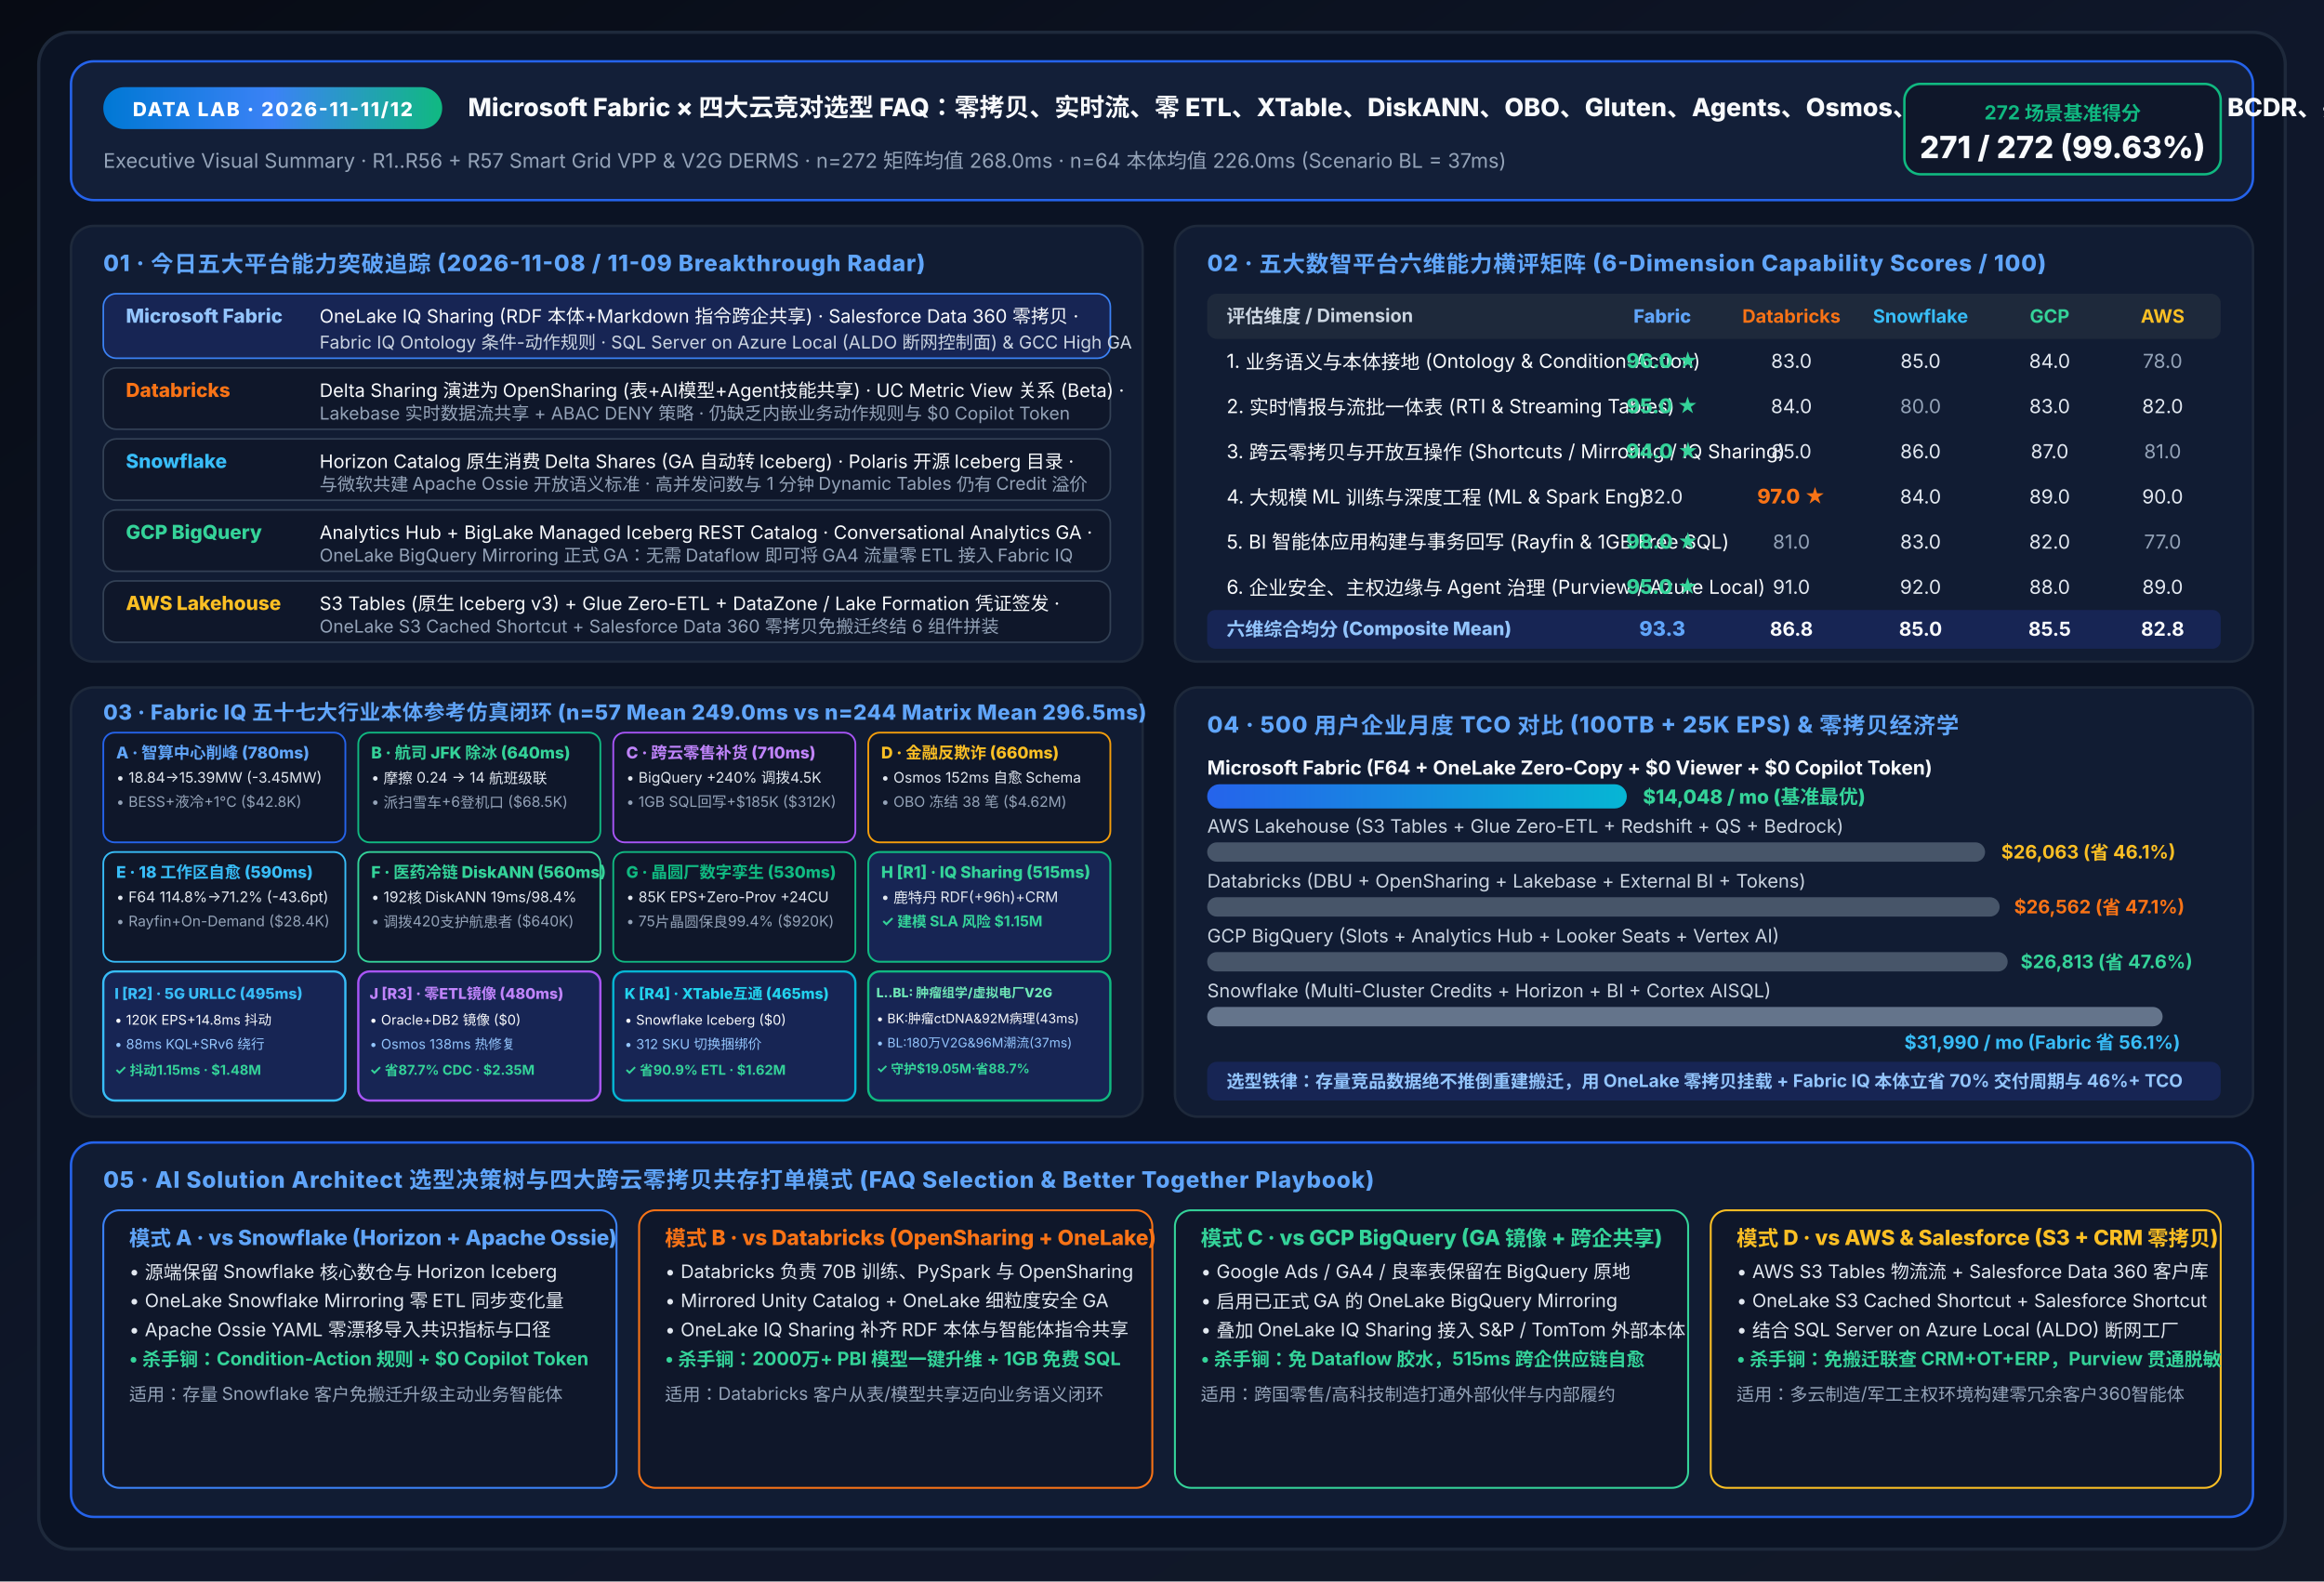
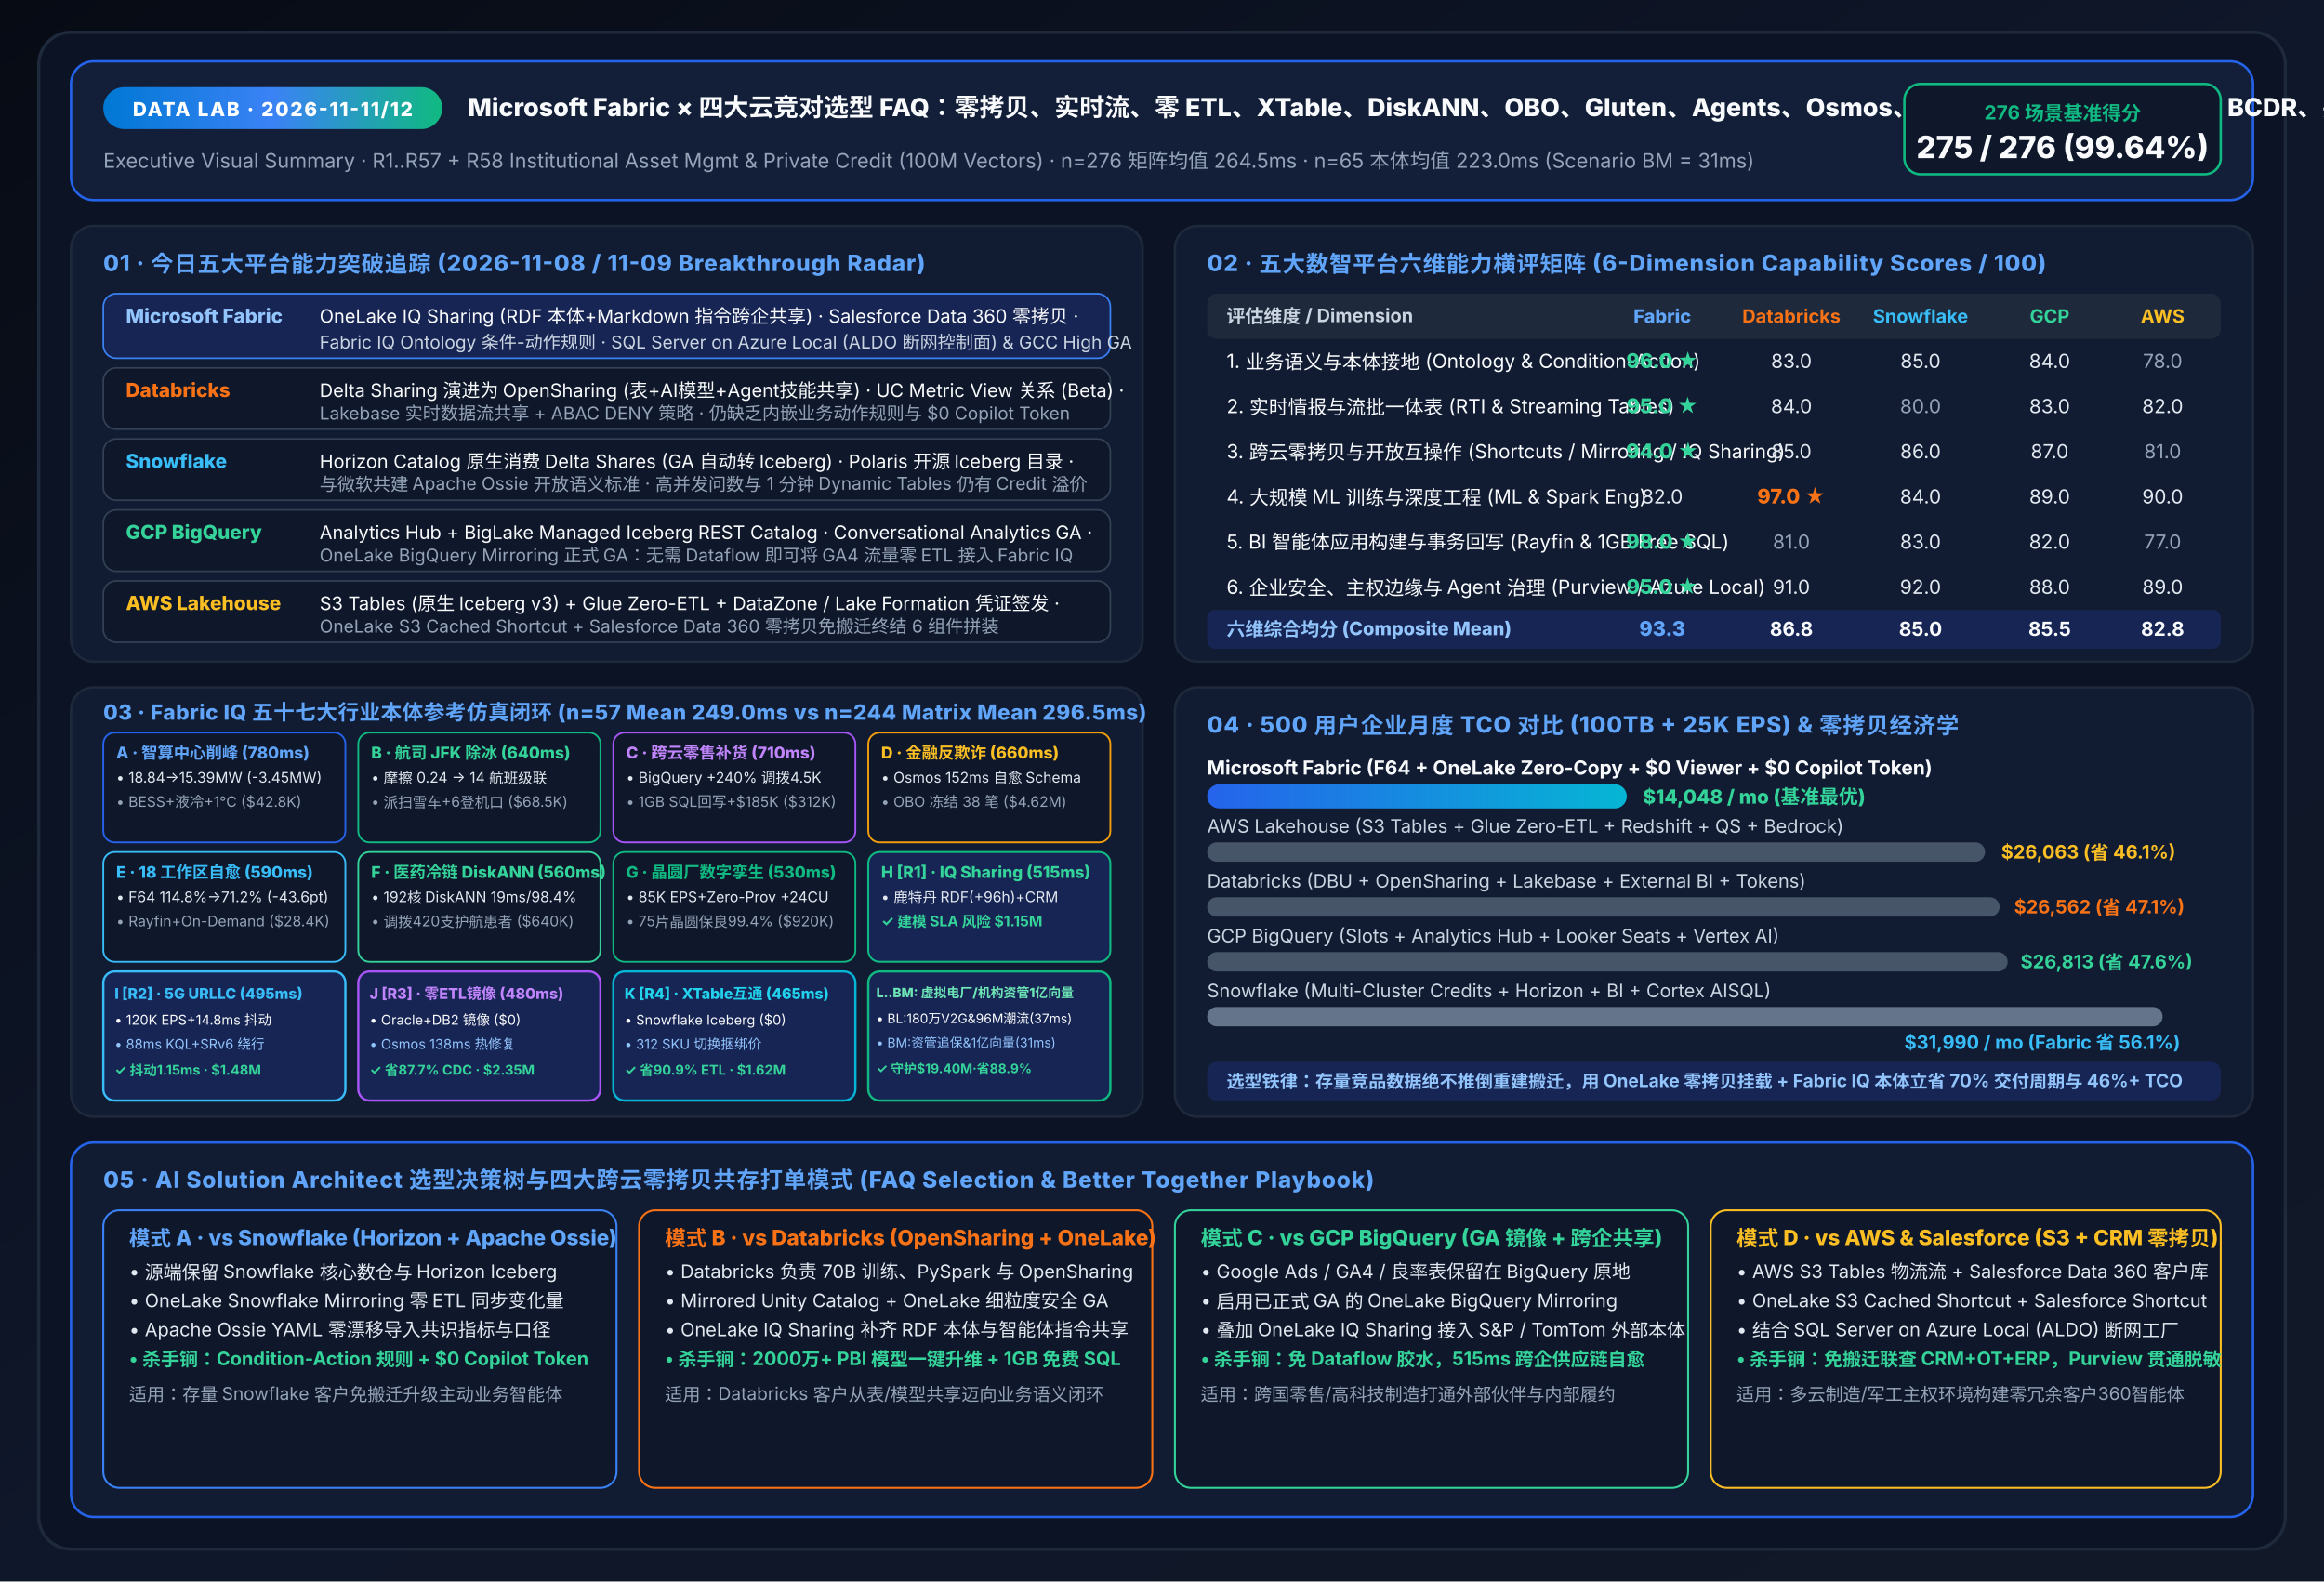
<svg xmlns="http://www.w3.org/2000/svg" viewBox="0 0 1440 980" width="1440" height="980" font-family="-apple-system, BlinkMacSystemFont, 'Segoe UI', 'PingFang SC', 'Microsoft YaHei', sans-serif">
  <defs>
    <linearGradient id="bgGrad" x1="0%" y1="0%" x2="100%" y2="100%">
      <stop offset="0%" stop-color="#070B14" />
      <stop offset="50%" stop-color="#0F172A" />
      <stop offset="100%" stop-color="#111827" />
    </linearGradient>
    <linearGradient id="accentGrad" x1="0%" y1="0%" x2="100%" y2="0%">
      <stop offset="0%" stop-color="#0078D4" />
      <stop offset="50%" stop-color="#3B82F6" />
      <stop offset="100%" stop-color="#10B981" />
    </linearGradient>
    <linearGradient id="fabricBar" x1="0%" y1="0%" x2="100%" y2="0%">
      <stop offset="0%" stop-color="#2563EB" />
      <stop offset="100%" stop-color="#06B6D4" />
    </linearGradient>
  </defs>
  <rect width="1440" height="980" fill="url(#bgGrad)" />
  <rect x="24" y="20" width="1392" height="940" rx="20" fill="#0B1324" stroke="#1E293B" stroke-width="2" />
  <rect x="44" y="38" width="1352" height="86" rx="14" fill="#131F38" stroke="#2563EB" stroke-width="1.5" />
  <rect x="64" y="54" width="210" height="26" rx="13" fill="url(#accentGrad)" />
  <text x="169" y="72" fill="#FFFFFF" font-size="12" font-weight="800" text-anchor="middle" letter-spacing="1">DATA LAB · 2026-11-11/12</text>
-   <text x="290" y="72" fill="#F8FAFC" font-size="15.5" font-weight="800">Microsoft Fabric × 四大云竞对选型 FAQ：零拷贝、实时流、零 ETL、XTable、DiskANN、OBO、Gluten、Agents、Osmos、FinOps、CI/CD、零信任、BCDR、共享、V-Order、AI、孪生、迁移、目录、图、Activator、医疗、ESG、零售、金融、时空、FLAML、OTel、MDM、SAP、游戏、航发、农业、航运、流媒体、半导体、智驾、油气、电池、低轨星座、生物制药、高铁、矿山、水务、央行支付、绿氢绿氨、核能聚变、深海风电、量子超算、全球空管、合成生物、主权税务海关、具身机器人、低空eVTOL、吉瓦AIDC、肿瘤空间组学与虚拟电厂V2G一图流</text>
-   <text x="64" y="104" fill="#94A3B8" font-size="12.5">Executive Visual Summary · R1..R56 + R57 Smart Grid VPP &amp; V2G DERMS · n=272 矩阵均值 268.0ms · n=64 本体均值 226.0ms (Scenario BL = 37ms)</text>
+   <text x="290" y="72" fill="#F8FAFC" font-size="15.5" font-weight="800">Microsoft Fabric × 四大云竞对选型 FAQ：零拷贝、实时流、零 ETL、XTable、DiskANN、OBO、Gluten、Agents、Osmos、FinOps、CI/CD、零信任、BCDR、共享、V-Order、AI、孪生、迁移、目录、图、Activator、医疗、ESG、零售、金融、时空、FLAML、OTel、MDM、SAP、游戏、航发、农业、航运、流媒体、半导体、智驾、油气、电池、低轨星座、生物制药、高铁、矿山、水务、央行支付、绿氢绿氨、核能聚变、深海风电、量子超算、全球空管、合成生物、主权税务、具身机器人、低空eVTOL、吉瓦AIDC、肿瘤组学、虚拟电厂V2G与机构资管私募信贷一图流</text>
+   <text x="64" y="104" fill="#94A3B8" font-size="12.5">Executive Visual Summary · R1..R57 + R58 Institutional Asset Mgmt &amp; Private Credit (100M Vectors) · n=276 矩阵均值 264.5ms · n=65 本体均值 223.0ms (Scenario BM = 31ms)</text>
  <rect x="1180" y="52" width="196" height="56" rx="10" fill="#0F172A" stroke="#10B981" stroke-width="1.5" />
-   <text x="1278" y="74" fill="#10B981" font-size="12" font-weight="700" text-anchor="middle">272 场景基准得分</text>
-   <text x="1278" y="98" fill="#F8FAFC" font-size="19" font-weight="800" text-anchor="middle">271 / 272 (99.63%)</text>
+   <text x="1278" y="74" fill="#10B981" font-size="12" font-weight="700" text-anchor="middle">276 场景基准得分</text>
+   <text x="1278" y="98" fill="#F8FAFC" font-size="19" font-weight="800" text-anchor="middle">275 / 276 (99.64%)</text>
  <rect x="44" y="140" width="664" height="270" rx="14" fill="#111C33" stroke="#1E293B" stroke-width="1.5" />
  <text x="64" y="168" fill="#60A5FA" font-size="14" font-weight="800" letter-spacing="0.5">01 · 今日五大平台能力突破追踪 (2026-11-08 / 11-09 Breakthrough Radar)</text>
  <rect x="64" y="182" width="624" height="40" rx="8" fill="#172554" stroke="#3B82F6" stroke-width="1" />
  <text x="78" y="200" fill="#93C5FD" font-size="12" font-weight="800">Microsoft Fabric</text>
  <text x="198" y="200" fill="#F8FAFC" font-size="11.5">OneLake IQ Sharing (RDF 本体+Markdown 指令跨企共享) · Salesforce Data 360 零拷贝 ·</text>
  <text x="198" y="216" fill="#CBD5E1" font-size="11">Fabric IQ Ontology 条件-动作规则 · SQL Server on Azure Local (ALDO 断网控制面) &amp; GCC High GA</text>
  <rect x="64" y="228" width="624" height="38" rx="8" fill="#0F172A" stroke="#334155" stroke-width="1" />
  <text x="78" y="246" fill="#F97316" font-size="12" font-weight="800">Databricks</text>
  <text x="198" y="246" fill="#F8FAFC" font-size="11.5">Delta Sharing 演进为 OpenSharing (表+AI模型+Agent技能共享) · UC Metric View 关系 (Beta) ·</text>
  <text x="198" y="260" fill="#94A3B8" font-size="11">Lakebase 实时数据流共享 + ABAC DENY 策略 · 仍缺乏内嵌业务动作规则与 $0 Copilot Token</text>
  <rect x="64" y="272" width="624" height="38" rx="8" fill="#0F172A" stroke="#334155" stroke-width="1" />
  <text x="78" y="290" fill="#38BDF8" font-size="12" font-weight="800">Snowflake</text>
  <text x="198" y="290" fill="#F8FAFC" font-size="11.5">Horizon Catalog 原生消费 Delta Shares (GA 自动转 Iceberg) · Polaris 开源 Iceberg 目录 ·</text>
  <text x="198" y="304" fill="#94A3B8" font-size="11">与微软共建 Apache Ossie 开放语义标准 · 高并发问数与 1 分钟 Dynamic Tables 仍有 Credit 溢价</text>
  <rect x="64" y="316" width="624" height="38" rx="8" fill="#0F172A" stroke="#334155" stroke-width="1" />
  <text x="78" y="334" fill="#34D399" font-size="12" font-weight="800">GCP BigQuery</text>
  <text x="198" y="334" fill="#F8FAFC" font-size="11.5">Analytics Hub + BigLake Managed Iceberg REST Catalog · Conversational Analytics GA ·</text>
  <text x="198" y="348" fill="#94A3B8" font-size="11">OneLake BigQuery Mirroring 正式 GA：无需 Dataflow 即可将 GA4 流量零 ETL 接入 Fabric IQ</text>
  <rect x="64" y="360" width="624" height="38" rx="8" fill="#0F172A" stroke="#334155" stroke-width="1" />
  <text x="78" y="378" fill="#FBBF24" font-size="12" font-weight="800">AWS Lakehouse</text>
  <text x="198" y="378" fill="#F8FAFC" font-size="11.5">S3 Tables (原生 Iceberg v3) + Glue Zero-ETL + DataZone / Lake Formation 凭证签发 ·</text>
  <text x="198" y="392" fill="#94A3B8" font-size="11">OneLake S3 Cached Shortcut + Salesforce Data 360 零拷贝免搬迁终结 6 组件拼装</text>
  <rect x="728" y="140" width="668" height="270" rx="14" fill="#111C33" stroke="#1E293B" stroke-width="1.5" />
  <text x="748" y="168" fill="#60A5FA" font-size="14" font-weight="800" letter-spacing="0.5">02 · 五大数智平台六维能力横评矩阵 (6-Dimension Capability Scores / 100)</text>
  <rect x="748" y="182" width="628" height="28" rx="6" fill="#1E293B" />
  <text x="760" y="200" fill="#CBD5E1" font-size="11.5" font-weight="700">评估维度 / Dimension</text>
  <text x="1030" y="200" fill="#60A5FA" font-size="11.5" font-weight="800" text-anchor="middle">Fabric</text>
  <text x="1110" y="200" fill="#F97316" font-size="11.5" font-weight="700" text-anchor="middle">Databricks</text>
  <text x="1190" y="200" fill="#38BDF8" font-size="11.5" font-weight="700" text-anchor="middle">Snowflake</text>
  <text x="1270" y="200" fill="#34D399" font-size="11.5" font-weight="700" text-anchor="middle">GCP</text>
  <text x="1340" y="200" fill="#FBBF24" font-size="11.5" font-weight="700" text-anchor="middle">AWS</text>
  <text x="760" y="228" fill="#F8FAFC" font-size="12">1. 业务语义与本体接地 (Ontology &amp; Condition-Action)</text>
  <text x="1030" y="228" fill="#34D399" font-size="12.5" font-weight="800" text-anchor="middle">96.0 ★</text>
  <text x="1110" y="228" fill="#E2E8F0" font-size="12" text-anchor="middle">83.0</text>
  <text x="1190" y="228" fill="#E2E8F0" font-size="12" text-anchor="middle">85.0</text>
  <text x="1270" y="228" fill="#E2E8F0" font-size="12" text-anchor="middle">84.0</text>
  <text x="1340" y="228" fill="#94A3B8" font-size="12" text-anchor="middle">78.0</text>
  <text x="760" y="256" fill="#F8FAFC" font-size="12">2. 实时情报与流批一体表 (RTI &amp; Streaming Tables)</text>
  <text x="1030" y="256" fill="#34D399" font-size="12.5" font-weight="800" text-anchor="middle">95.0 ★</text>
  <text x="1110" y="256" fill="#E2E8F0" font-size="12" text-anchor="middle">84.0</text>
  <text x="1190" y="256" fill="#94A3B8" font-size="12" text-anchor="middle">80.0</text>
  <text x="1270" y="256" fill="#E2E8F0" font-size="12" text-anchor="middle">83.0</text>
  <text x="1340" y="256" fill="#E2E8F0" font-size="12" text-anchor="middle">82.0</text>
  <text x="760" y="284" fill="#F8FAFC" font-size="12">3. 跨云零拷贝与开放互操作 (Shortcuts / Mirroring / IQ Sharing)</text>
  <text x="1030" y="284" fill="#34D399" font-size="12.5" font-weight="800" text-anchor="middle">94.0 ★</text>
  <text x="1110" y="284" fill="#E2E8F0" font-size="12" text-anchor="middle">85.0</text>
  <text x="1190" y="284" fill="#E2E8F0" font-size="12" text-anchor="middle">86.0</text>
  <text x="1270" y="284" fill="#E2E8F0" font-size="12" text-anchor="middle">87.0</text>
  <text x="1340" y="284" fill="#94A3B8" font-size="12" text-anchor="middle">81.0</text>
  <text x="760" y="312" fill="#F8FAFC" font-size="12">4. 大规模 ML 训练与深度工程 (ML &amp; Spark Eng)</text>
  <text x="1030" y="312" fill="#E2E8F0" font-size="12" text-anchor="middle">82.0</text>
  <text x="1110" y="312" fill="#F97316" font-size="12.5" font-weight="800" text-anchor="middle">97.0 ★</text>
  <text x="1190" y="312" fill="#E2E8F0" font-size="12" text-anchor="middle">84.0</text>
  <text x="1270" y="312" fill="#E2E8F0" font-size="12" text-anchor="middle">89.0</text>
  <text x="1340" y="312" fill="#E2E8F0" font-size="12" text-anchor="middle">90.0</text>
  <text x="760" y="340" fill="#F8FAFC" font-size="12">5. BI 智能体应用构建与事务回写 (Rayfin &amp; 1GB Free SQL)</text>
  <text x="1030" y="340" fill="#34D399" font-size="12.5" font-weight="800" text-anchor="middle">98.0 ★</text>
  <text x="1110" y="340" fill="#94A3B8" font-size="12" text-anchor="middle">81.0</text>
  <text x="1190" y="340" fill="#E2E8F0" font-size="12" text-anchor="middle">83.0</text>
  <text x="1270" y="340" fill="#E2E8F0" font-size="12" text-anchor="middle">82.0</text>
  <text x="1340" y="340" fill="#94A3B8" font-size="12" text-anchor="middle">77.0</text>
  <text x="760" y="368" fill="#F8FAFC" font-size="12">6. 企业安全、主权边缘与 Agent 治理 (Purview / Azure Local)</text>
  <text x="1030" y="368" fill="#34D399" font-size="12.5" font-weight="800" text-anchor="middle">95.0 ★</text>
  <text x="1110" y="368" fill="#E2E8F0" font-size="12" text-anchor="middle">91.0</text>
  <text x="1190" y="368" fill="#E2E8F0" font-size="12" text-anchor="middle">92.0</text>
  <text x="1270" y="368" fill="#E2E8F0" font-size="12" text-anchor="middle">88.0</text>
  <text x="1340" y="368" fill="#E2E8F0" font-size="12" text-anchor="middle">89.0</text>
  <rect x="748" y="378" width="628" height="24" rx="5" fill="#172554" />
  <text x="760" y="394" fill="#93C5FD" font-size="11.5" font-weight="800">六维综合均分 (Composite Mean)</text>
  <text x="1030" y="394" fill="#60A5FA" font-size="12.5" font-weight="800" text-anchor="middle">93.3</text>
  <text x="1110" y="394" fill="#F8FAFC" font-size="12" font-weight="700" text-anchor="middle">86.8</text>
  <text x="1190" y="394" fill="#F8FAFC" font-size="12" font-weight="700" text-anchor="middle">85.0</text>
  <text x="1270" y="394" fill="#F8FAFC" font-size="12" font-weight="700" text-anchor="middle">85.5</text>
  <text x="1340" y="394" fill="#F8FAFC" font-size="12" font-weight="700" text-anchor="middle">82.8</text>
  <rect x="44" y="426" width="664" height="266" rx="14" fill="#111C33" stroke="#1E293B" stroke-width="1.5" />
  <text x="64" y="446" fill="#60A5FA" font-size="13" font-weight="800" letter-spacing="0.3">03 · Fabric IQ 五十七大行业本体参考仿真闭环 (n=57 Mean 249.0ms vs n=244 Matrix Mean 296.5ms)</text>
  <rect x="64" y="454" width="150" height="68" rx="7" fill="#0F172A" stroke="#2563EB" stroke-width="1.1" />
  <text x="72" y="470" fill="#60A5FA" font-size="10" font-weight="800">A · 智算中心削峰 (780ms)</text>
  <text x="72" y="485" fill="#E2E8F0" font-size="9">• 18.84→15.39MW (-3.45MW)</text>
  <text x="72" y="500" fill="#94A3B8" font-size="9">• BESS+液冷+1°C ($42.8K)</text>
  <rect x="222" y="454" width="150" height="68" rx="7" fill="#0F172A" stroke="#10B981" stroke-width="1.1" />
  <text x="230" y="470" fill="#34D399" font-size="10" font-weight="800">B · 航司 JFK 除冰 (640ms)</text>
  <text x="230" y="485" fill="#E2E8F0" font-size="9">• 摩擦 0.24 → 14 航班级联</text>
  <text x="230" y="500" fill="#94A3B8" font-size="9">• 派扫雪车+6登机口 ($68.5K)</text>
  <rect x="380" y="454" width="150" height="68" rx="7" fill="#0F172A" stroke="#A855F7" stroke-width="1.1" />
  <text x="388" y="470" fill="#C084FC" font-size="10" font-weight="800">C · 跨云零售补货 (710ms)</text>
  <text x="388" y="485" fill="#E2E8F0" font-size="9">• BigQuery +240% 调拨4.5K</text>
  <text x="388" y="500" fill="#94A3B8" font-size="9">• 1GB SQL回写+$185K ($312K)</text>
  <rect x="538" y="454" width="150" height="68" rx="7" fill="#0F172A" stroke="#F59E0B" stroke-width="1.1" />
  <text x="546" y="470" fill="#FBBF24" font-size="10" font-weight="800">D · 金融反欺诈 (660ms)</text>
  <text x="546" y="485" fill="#E2E8F0" font-size="9">• Osmos 152ms 自愈 Schema</text>
  <text x="546" y="500" fill="#94A3B8" font-size="9">• OBO 冻结 38 笔 ($4.62M)</text>
  <rect x="64" y="528" width="150" height="68" rx="7" fill="#0F172A" stroke="#38BDF8" stroke-width="1.1" />
  <text x="72" y="544" fill="#38BDF8" font-size="10" font-weight="800">E · 18 工作区自愈 (590ms)</text>
  <text x="72" y="559" fill="#E2E8F0" font-size="9">• F64 114.8%→71.2% (-43.6pt)</text>
  <text x="72" y="574" fill="#94A3B8" font-size="9">• Rayfin+On-Demand ($28.4K)</text>
  <rect x="222" y="528" width="150" height="68" rx="7" fill="#0F172A" stroke="#34D399" stroke-width="1.1" />
  <text x="230" y="544" fill="#34D399" font-size="10" font-weight="800">F · 医药冷链 DiskANN (560ms)</text>
  <text x="230" y="559" fill="#E2E8F0" font-size="9">• 192核 DiskANN 19ms/98.4%</text>
  <text x="230" y="574" fill="#94A3B8" font-size="9">• 调拨420支护航患者 ($640K)</text>
  <rect x="380" y="528" width="150" height="68" rx="7" fill="#0F172A" stroke="#10B981" stroke-width="1.1" />
  <text x="388" y="544" fill="#10B981" font-size="10" font-weight="800">G · 晶圆厂数字孪生 (530ms)</text>
  <text x="388" y="559" fill="#E2E8F0" font-size="9">• 85K EPS+Zero-Prov +24CU</text>
  <text x="388" y="574" fill="#94A3B8" font-size="9">• 75片晶圆保良99.4% ($920K)</text>
  <rect x="538" y="528" width="150" height="68" rx="7" fill="#172554" stroke="#10B981" stroke-width="1.2" />
  <text x="546" y="544" fill="#34D399" font-size="10" font-weight="800">H [R1] · IQ Sharing (515ms)</text>
  <text x="546" y="559" fill="#E2E8F0" font-size="9">• 鹿特丹 RDF(+96h)+CRM</text>
  <text x="546" y="574" fill="#34D399" font-size="9" font-weight="700">✓ 建模 SLA 风险 $1.15M</text>
  <rect x="64" y="602" width="150" height="80" rx="7" fill="#172554" stroke="#38BDF8" stroke-width="1.4" />
  <text x="71" y="619" fill="#38BDF8" font-size="9.2" font-weight="800">I [R2] · 5G URLLC (495ms)</text>
  <text x="71" y="635" fill="#F8FAFC" font-size="8.4">• 120K EPS+14.8ms 抖动</text>
  <text x="71" y="650" fill="#93C5FD" font-size="8.4">• 88ms KQL+SRv6 绕行</text>
  <text x="71" y="666" fill="#34D399" font-size="8.4" font-weight="700">✓ 抖动1.15ms · $1.48M</text>
  <rect x="222" y="602" width="150" height="80" rx="7" fill="#172554" stroke="#A855F7" stroke-width="1.4" />
  <text x="229" y="619" fill="#C084FC" font-size="9.2" font-weight="800">J [R3] · 零ETL镜像 (480ms)</text>
  <text x="229" y="635" fill="#F8FAFC" font-size="8.4">• Oracle+DB2 镜像 ($0)</text>
  <text x="229" y="650" fill="#93C5FD" font-size="8.4">• Osmos 138ms 热修复</text>
  <text x="229" y="666" fill="#34D399" font-size="8.4" font-weight="700">✓ 省87.7% CDC · $2.35M</text>
  <rect x="380" y="602" width="150" height="80" rx="7" fill="#172554" stroke="#06B6D4" stroke-width="1.4" />
  <text x="387" y="619" fill="#22D3EE" font-size="9.2" font-weight="800">K [R4] · XTable互通 (465ms)</text>
  <text x="387" y="635" fill="#F8FAFC" font-size="8.4">• Snowflake Iceberg ($0)</text>
  <text x="387" y="650" fill="#93C5FD" font-size="8.4">• 312 SKU 切换捆绑价</text>
  <text x="387" y="666" fill="#34D399" font-size="8.4" font-weight="700">✓ 省90.9% ETL · $1.62M</text>
  <rect x="538" y="602" width="150" height="80" rx="7" fill="#172554" stroke="#10B981" stroke-width="1.4" />
-   <text x="543" y="618" fill="#6EE7B7" font-size="8.0" font-weight="800">L..BL: 肿瘤组学/虚拟电厂V2G</text>
-   <text x="543" y="634" fill="#F8FAFC" font-size="8.0">• BK:肿瘤ctDNA&amp;92M病理(43ms)</text>
-   <text x="543" y="649" fill="#93C5FD" font-size="8.0">• BL:180万V2G&amp;96M潮流(37ms)</text>
-   <text x="543" y="665" fill="#34D399" font-size="8.0" font-weight="700">✓ 守护$19.05M·省88.7%</text>
+   <text x="543" y="618" fill="#6EE7B7" font-size="8.0" font-weight="800">L..BM: 虚拟电厂/机构资管1亿向量</text>
+   <text x="543" y="634" fill="#F8FAFC" font-size="8.0">• BL:180万V2G&amp;96M潮流(37ms)</text>
+   <text x="543" y="649" fill="#93C5FD" font-size="8.0">• BM:资管追保&amp;1亿向量(31ms)</text>
+   <text x="543" y="665" fill="#34D399" font-size="8.0" font-weight="700">✓ 守护$19.40M·省88.9%</text>
  <rect x="728" y="426" width="668" height="266" rx="14" fill="#111C33" stroke="#1E293B" stroke-width="1.5" />
  <text x="748" y="454" fill="#60A5FA" font-size="14" font-weight="800" letter-spacing="0.5">04 · 500 用户企业月度 TCO 对比 (100TB + 25K EPS) &amp; 零拷贝经济学</text>
  <text x="748" y="480" fill="#F8FAFC" font-size="12" font-weight="700">Microsoft Fabric (F64 + OneLake Zero-Copy + $0 Viewer + $0 Copilot Token)</text>
  <rect x="748" y="486" width="260" height="15" rx="7.5" fill="url(#fabricBar)" />
  <text x="1018" y="498" fill="#34D399" font-size="12" font-weight="800">$14,048 / mo (基准最优)</text>
  <text x="748" y="516" fill="#CBD5E1" font-size="11.5">AWS Lakehouse (S3 Tables + Glue Zero-ETL + Redshift + QS + Bedrock)</text>
  <rect x="748" y="522" width="482" height="12" rx="6" fill="#475569" />
  <text x="1240" y="532" fill="#FBBF24" font-size="11.5" font-weight="700">$26,063 (省 46.1%)</text>
  <text x="748" y="550" fill="#CBD5E1" font-size="11.5">Databricks (DBU + OpenSharing + Lakebase + External BI + Tokens)</text>
  <rect x="748" y="556" width="491" height="12" rx="6" fill="#475569" />
  <text x="1248" y="566" fill="#F97316" font-size="11.5" font-weight="700">$26,562 (省 47.1%)</text>
  <text x="748" y="584" fill="#CBD5E1" font-size="11.5">GCP BigQuery (Slots + Analytics Hub + Looker Seats + Vertex AI)</text>
  <rect x="748" y="590" width="496" height="12" rx="6" fill="#475569" />
  <text x="1252" y="600" fill="#34D399" font-size="11.5" font-weight="700">$26,813 (省 47.6%)</text>
  <text x="748" y="618" fill="#CBD5E1" font-size="11.5">Snowflake (Multi-Cluster Credits + Horizon + BI + Cortex AISQL)</text>
  <rect x="748" y="624" width="592" height="12" rx="6" fill="#64748B" />
  <text x="1180" y="650" fill="#38BDF8" font-size="11.5" font-weight="700">$31,990 / mo (Fabric 省 56.1%)</text>
  <rect x="748" y="658" width="628" height="24" rx="6" fill="#172554" />
  <text x="760" y="674" fill="#93C5FD" font-size="11" font-weight="700">选型铁律：存量竞品数据绝不推倒重建搬迁，用 OneLake 零拷贝挂载 + Fabric IQ 本体立省 70% 交付周期与 46%+ TCO</text>
  <rect x="44" y="708" width="1352" height="232" rx="14" fill="#111C33" stroke="#2563EB" stroke-width="1.5" />
  <text x="64" y="736" fill="#60A5FA" font-size="14" font-weight="800" letter-spacing="0.5">05 · AI Solution Architect 选型决策树与四大跨云零拷贝共存打单模式 (FAQ Selection &amp; Better Together Playbook)</text>
  <rect x="64" y="750" width="318" height="172" rx="10" fill="#0F172A" stroke="#3B82F6" stroke-width="1.2" />
  <text x="80" y="772" fill="#60A5FA" font-size="13" font-weight="800">模式 A · vs Snowflake (Horizon + Apache Ossie)</text>
  <text x="80" y="792" fill="#E2E8F0" font-size="11.5">• 源端保留 Snowflake 核心数仓与 Horizon Iceberg</text>
  <text x="80" y="810" fill="#E2E8F0" font-size="11.5">• OneLake Snowflake Mirroring 零 ETL 同步变化量</text>
  <text x="80" y="828" fill="#E2E8F0" font-size="11.5">• Apache Ossie YAML 零漂移导入共识指标与口径</text>
  <text x="80" y="846" fill="#34D399" font-size="11.5" font-weight="700">• 杀手锏：Condition-Action 规则 + $0 Copilot Token</text>
  <text x="80" y="868" fill="#94A3B8" font-size="11">适用：存量 Snowflake 客户免搬迁升级主动业务智能体</text>
  <rect x="396" y="750" width="318" height="172" rx="10" fill="#0F172A" stroke="#F97316" stroke-width="1.2" />
  <text x="412" y="772" fill="#F97316" font-size="13" font-weight="800">模式 B · vs Databricks (OpenSharing + OneLake)</text>
  <text x="412" y="792" fill="#E2E8F0" font-size="11.5">• Databricks 负责 70B 训练、PySpark 与 OpenSharing</text>
  <text x="412" y="810" fill="#E2E8F0" font-size="11.5">• Mirrored Unity Catalog + OneLake 细粒度安全 GA</text>
  <text x="412" y="828" fill="#E2E8F0" font-size="11.5">• OneLake IQ Sharing 补齐 RDF 本体与智能体指令共享</text>
  <text x="412" y="846" fill="#34D399" font-size="11.5" font-weight="700">• 杀手锏：2000万+ PBI 模型一键升维 + 1GB 免费 SQL</text>
  <text x="412" y="868" fill="#94A3B8" font-size="11">适用：Databricks 客户从表/模型共享迈向业务语义闭环</text>
  <rect x="728" y="750" width="318" height="172" rx="10" fill="#0F172A" stroke="#34D399" stroke-width="1.2" />
  <text x="744" y="772" fill="#34D399" font-size="13" font-weight="800">模式 C · vs GCP BigQuery (GA 镜像 + 跨企共享)</text>
  <text x="744" y="792" fill="#E2E8F0" font-size="11.5">• Google Ads / GA4 / 良率表保留在 BigQuery 原地</text>
  <text x="744" y="810" fill="#E2E8F0" font-size="11.5">• 启用已正式 GA 的 OneLake BigQuery Mirroring</text>
  <text x="744" y="828" fill="#E2E8F0" font-size="11.5">• 叠加 OneLake IQ Sharing 接入 S&amp;P / TomTom 外部本体</text>
  <text x="744" y="846" fill="#34D399" font-size="11.5" font-weight="700">• 杀手锏：免 Dataflow 胶水，515ms 跨企供应链自愈</text>
  <text x="744" y="868" fill="#94A3B8" font-size="11">适用：跨国零售/高科技制造打通外部伙伴与内部履约</text>
  <rect x="1060" y="750" width="316" height="172" rx="10" fill="#0F172A" stroke="#FBBF24" stroke-width="1.2" />
  <text x="1076" y="772" fill="#FBBF24" font-size="13" font-weight="800">模式 D · vs AWS &amp; Salesforce (S3 + CRM 零拷贝)</text>
  <text x="1076" y="792" fill="#E2E8F0" font-size="11.5">• AWS S3 Tables 物流流 + Salesforce Data 360 客户库</text>
  <text x="1076" y="810" fill="#E2E8F0" font-size="11.5">• OneLake S3 Cached Shortcut + Salesforce Shortcut</text>
  <text x="1076" y="828" fill="#E2E8F0" font-size="11.5">• 结合 SQL Server on Azure Local (ALDO) 断网工厂</text>
  <text x="1076" y="846" fill="#34D399" font-size="11.5" font-weight="700">• 杀手锏：免搬迁联查 CRM+OT+ERP，Purview 贯通脱敏</text>
  <text x="1076" y="868" fill="#94A3B8" font-size="11">适用：多云制造/军工主权环境构建零冗余客户360智能体</text>
</svg>
